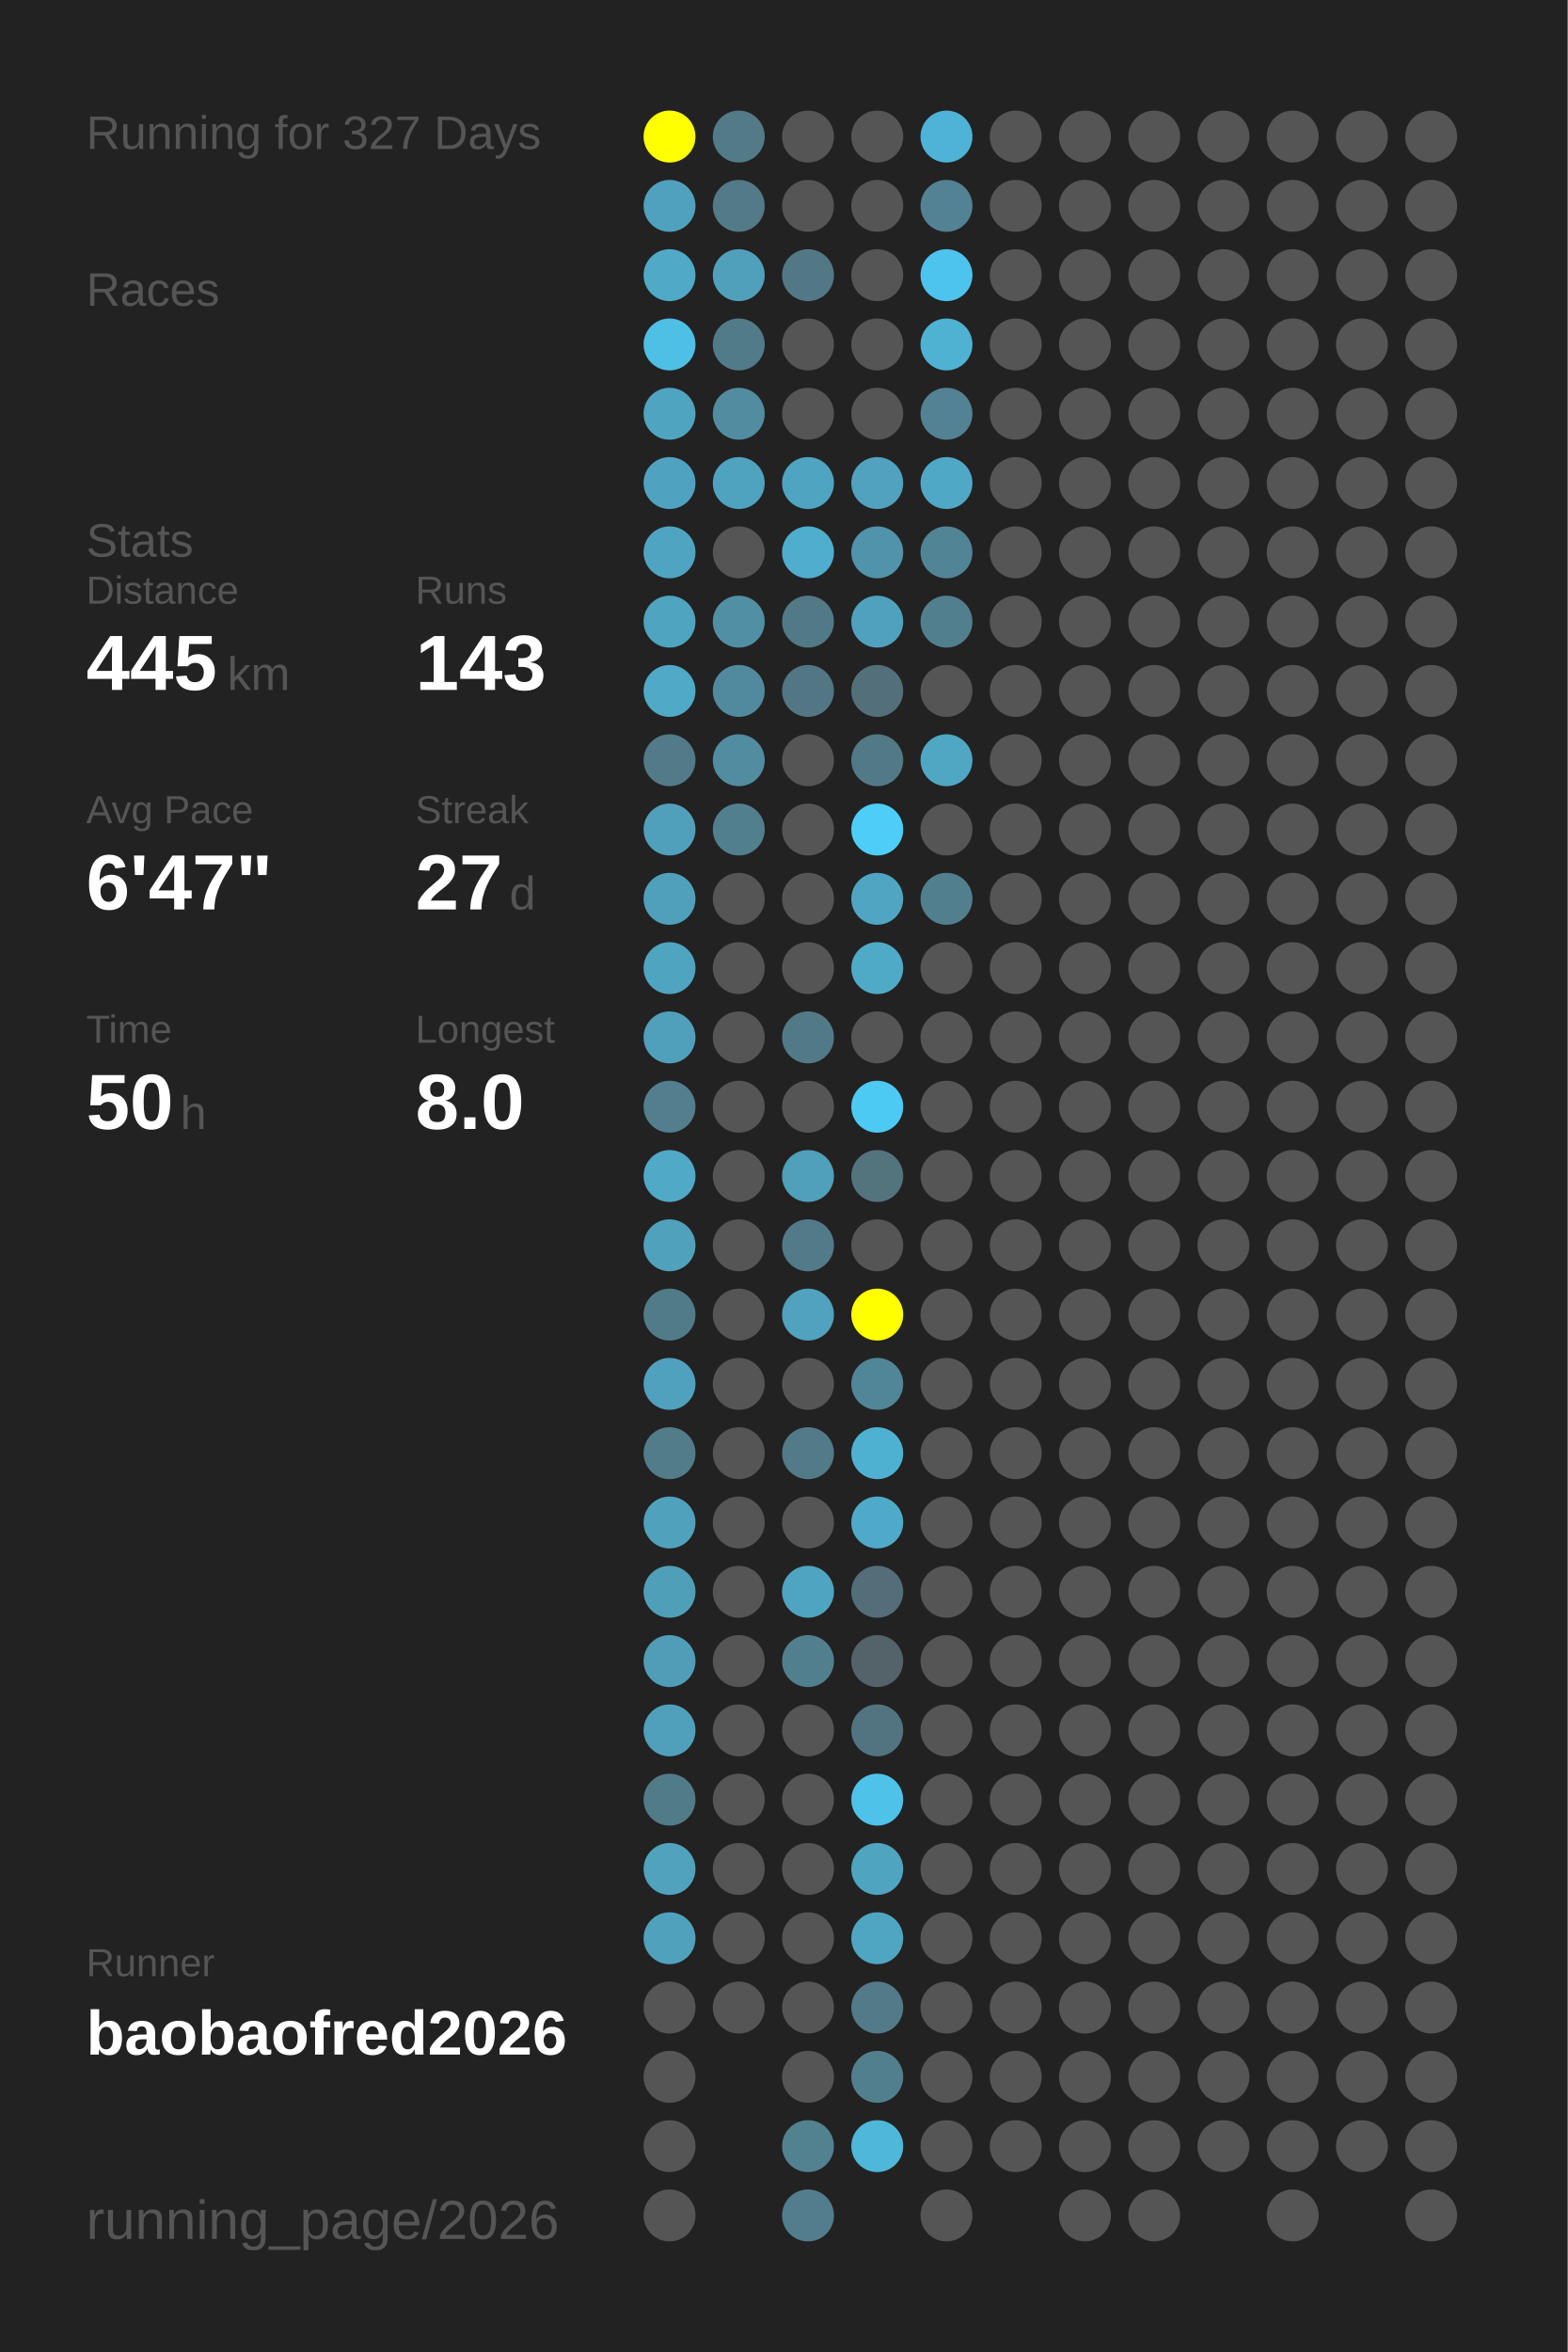
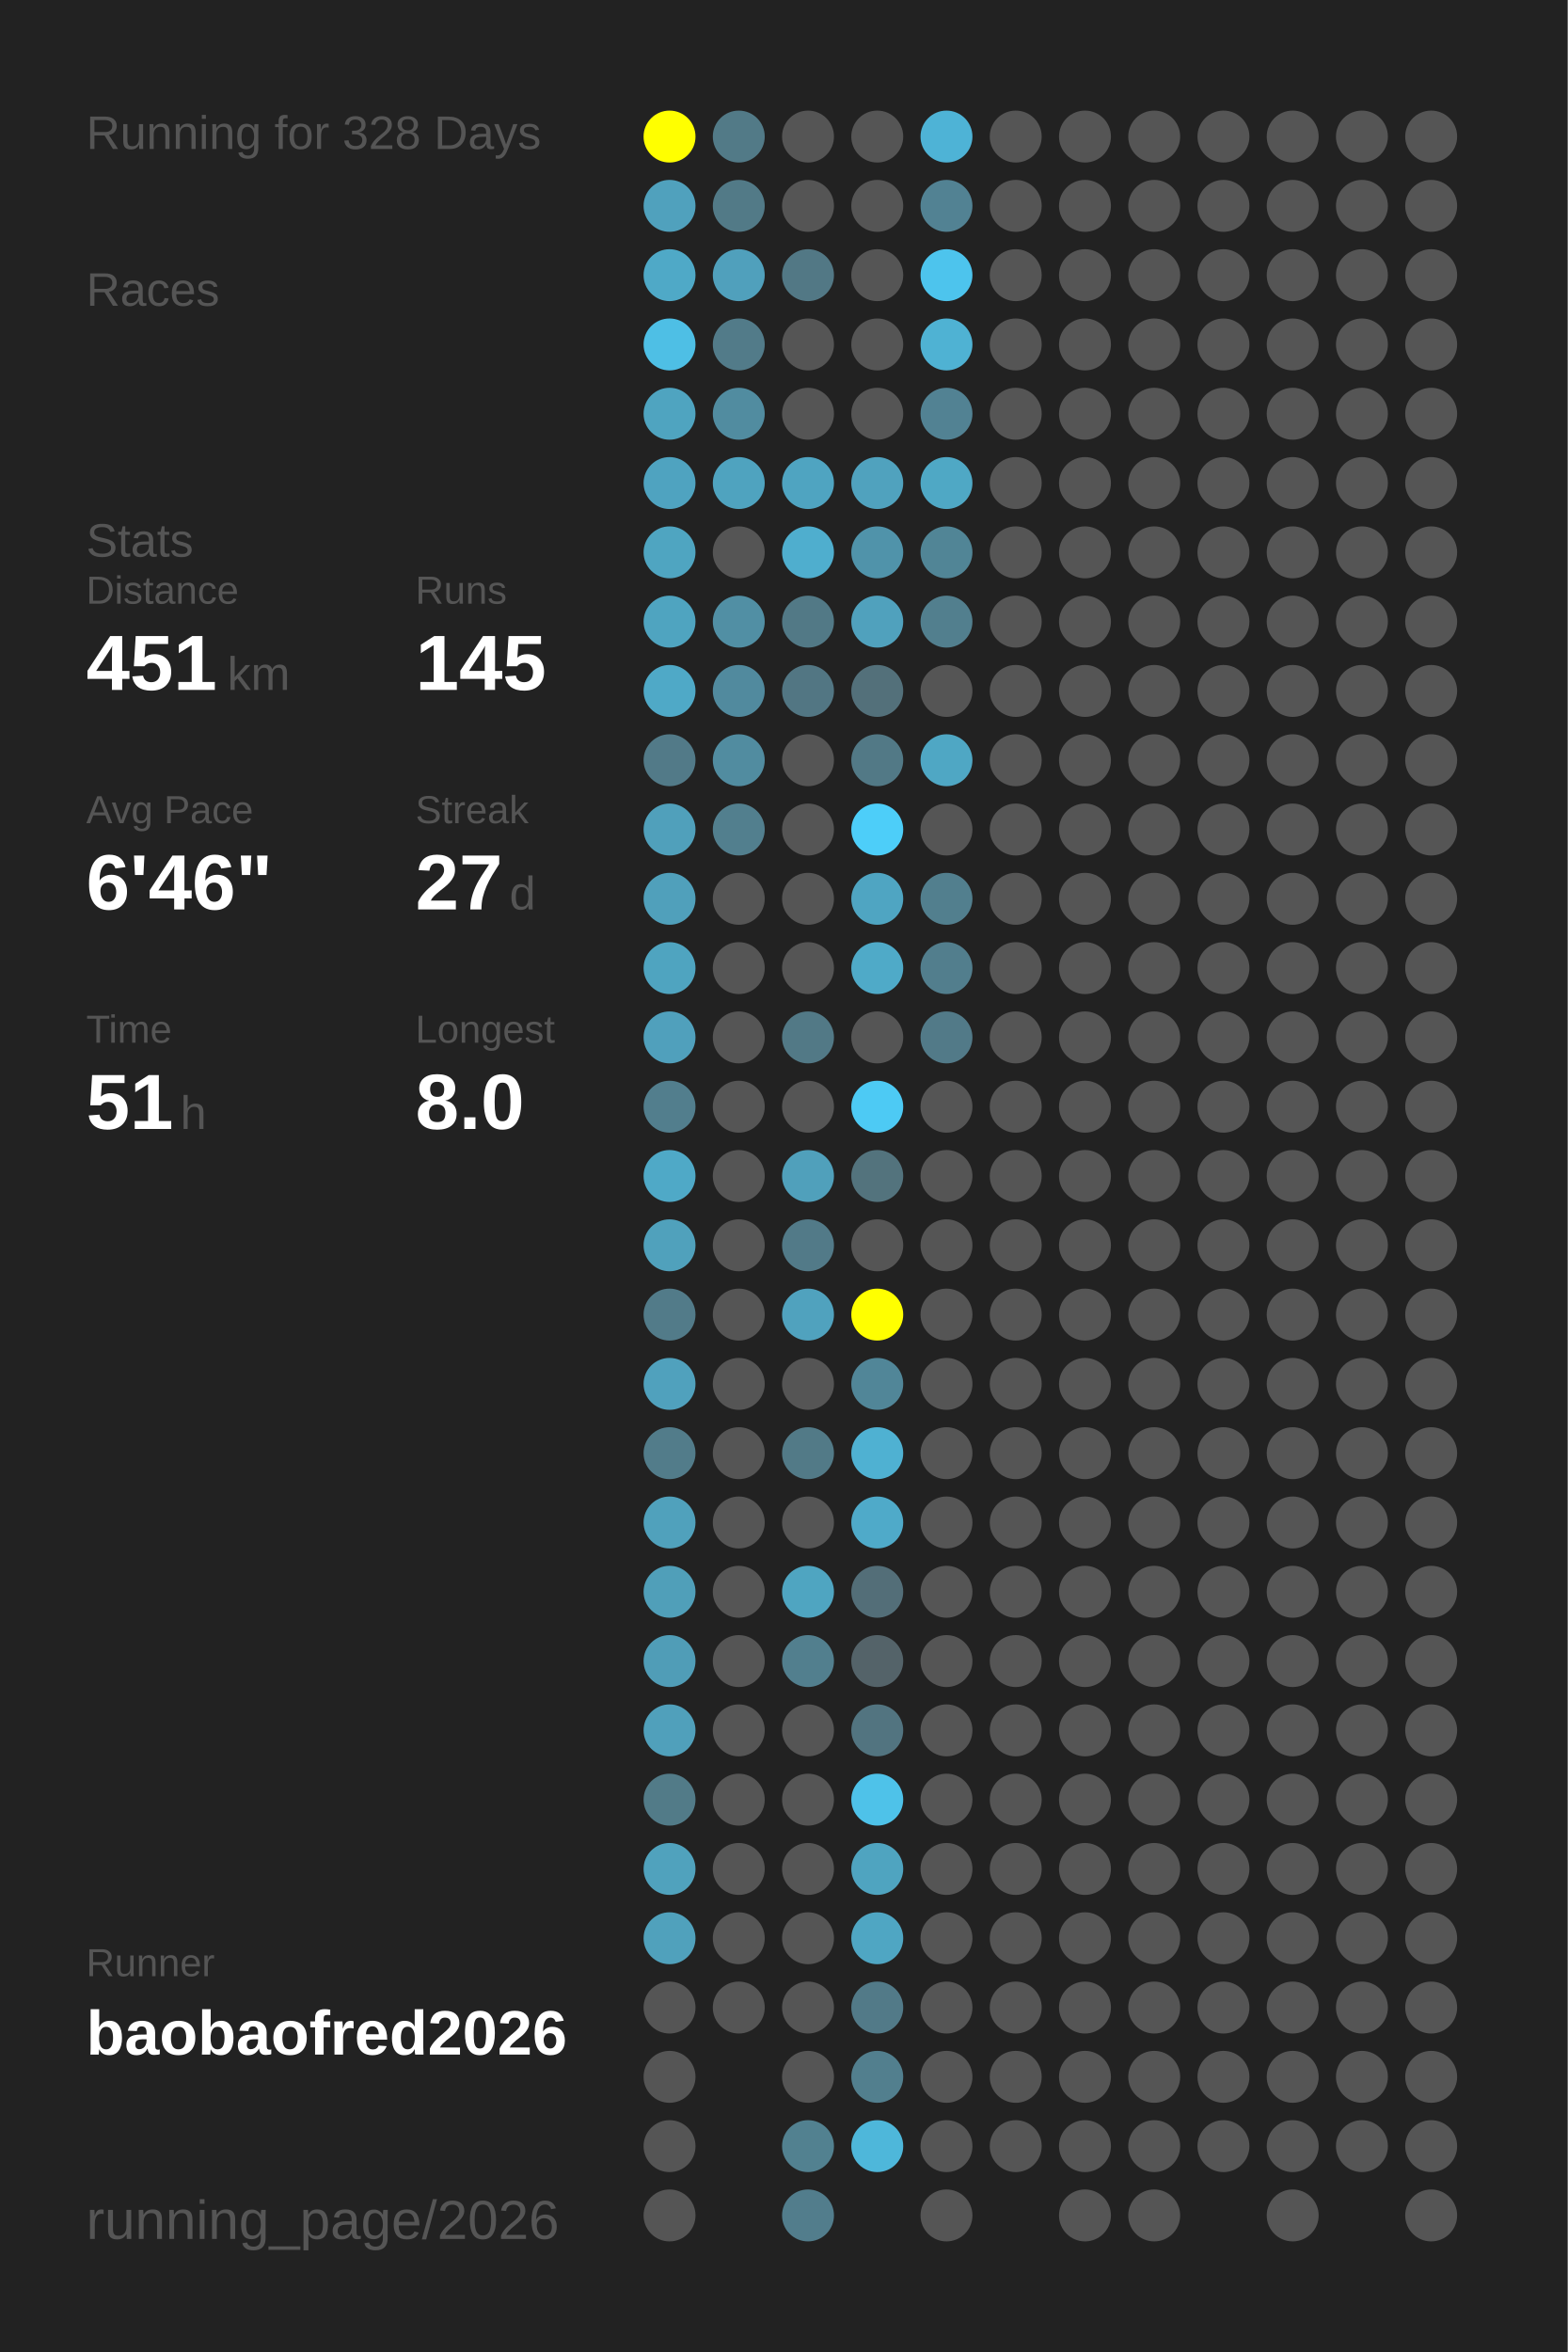
<svg xmlns="http://www.w3.org/2000/svg" baseProfile="full" height="300mm" version="1.1" viewBox="0,0,200,300" width="200mm">
  <defs />
  <rect fill="#222222" height="300" width="200" x="0" y="0" />
-   <text fill="#555555" style="font-size:6px; font-family:Arial;" x="11" y="19">Running for 327 Days</text>
+   <text fill="#555555" style="font-size:6px; font-family:Arial;" x="11" y="19">Running for 328 Days</text>
  <text fill="#555555" style="font-size:6px; font-family:Arial;" x="11" y="39">Races</text>
  <text fill="#555555" style="font-size:6px; font-family:Arial;" x="11" y="71">Stats</text>
  <text fill="#555555" style="font-size:5px; font-family:Arial;" x="11" y="77">Distance</text>
-   <text fill="#FFFFFF" style="font-size:10px; font-family:Arial; font-weight:bold;" x="11" y="88">445</text>
+   <text fill="#FFFFFF" style="font-size:10px; font-family:Arial; font-weight:bold;" x="11" y="88">451</text>
  <text fill="#555555" style="font-size:6px; font-family:Arial;" x="29" y="88">km</text>
  <text fill="#555555" style="font-size:5px; font-family:Arial;" x="53" y="77">Runs</text>
-   <text fill="#FFFFFF" style="font-size:10px; font-family:Arial; font-weight:bold;" x="53" y="88">143</text>
+   <text fill="#FFFFFF" style="font-size:10px; font-family:Arial; font-weight:bold;" x="53" y="88">145</text>
  <text fill="#555555" style="font-size:5px; font-family:Arial;" x="11" y="105">Avg Pace</text>
-   <text fill="#FFFFFF" style="font-size:10px; font-family:Arial; font-weight:bold;" x="11" y="116">6'47"</text>
+   <text fill="#FFFFFF" style="font-size:10px; font-family:Arial; font-weight:bold;" x="11" y="116">6'46"</text>
  <text fill="#555555" style="font-size:5px; font-family:Arial;" x="53" y="105">Streak</text>
  <text fill="#FFFFFF" style="font-size:10px; font-family:Arial; font-weight:bold;" x="53" y="116">27</text>
  <text fill="#555555" style="font-size:6px; font-family:Arial;" x="65" y="116">d</text>
  <text fill="#555555" style="font-size:5px; font-family:Arial;" x="11" y="133">Time</text>
-   <text fill="#FFFFFF" style="font-size:10px; font-family:Arial; font-weight:bold;" x="11" y="144">50</text>
+   <text fill="#FFFFFF" style="font-size:10px; font-family:Arial; font-weight:bold;" x="11" y="144">51</text>
  <text fill="#555555" style="font-size:6px; font-family:Arial;" x="23" y="144">h</text>
  <text fill="#555555" style="font-size:5px; font-family:Arial;" x="53" y="133">Longest</text>
  <text fill="#FFFFFF" style="font-size:10px; font-family:Arial; font-weight:bold;" x="53" y="144">8.0</text>
  <text fill="#555555" style="font-size:5px; font-family:Arial;" x="11" y="252.065">Runner</text>
  <text fill="#FFFFFF" style="font-size:8px; font-family:Arial; font-weight:bold;" x="11" y="262.065">baobaofred2026</text>
  <text fill="#555555" style="font-size:7px; font-family:Arial;" x="11" y="285.581">running_page/2026</text>
  <circle cx="85.417" cy="17.419" fill="#FFFF00" r="3.312" />
  <circle cx="85.417" cy="26.258" fill="#50a1bd" r="3.312" />
  <circle cx="85.417" cy="35.097" fill="#4fa9c7" r="3.312" />
  <circle cx="85.417" cy="43.935" fill="#4ebfe5" r="3.312" />
  <circle cx="85.417" cy="52.774" fill="#4fa4c0" r="3.312" />
  <circle cx="85.417" cy="61.613" fill="#4fa3c0" r="3.312" />
  <circle cx="85.417" cy="70.452" fill="#4fa5c1" r="3.312" />
  <circle cx="85.417" cy="79.29" fill="#4fa4c0" r="3.312" />
  <circle cx="85.417" cy="88.129" fill="#4fa9c7" r="3.312" />
  <circle cx="85.417" cy="96.968" fill="#527a88" r="3.312" />
  <circle cx="85.417" cy="105.806" fill="#50a0bb" r="3.312" />
  <circle cx="85.417" cy="114.645" fill="#50a0bb" r="3.312" />
  <circle cx="85.417" cy="123.484" fill="#4fa4c0" r="3.312" />
  <circle cx="85.417" cy="132.323" fill="#50a0bc" r="3.312" />
  <circle cx="85.417" cy="141.161" fill="#527e8d" r="3.312" />
  <circle cx="85.417" cy="150" fill="#4fa9c7" r="3.312" />
  <circle cx="85.417" cy="158.839" fill="#50a1bc" r="3.312" />
  <circle cx="85.417" cy="167.677" fill="#527b89" r="3.312" />
  <circle cx="85.417" cy="176.516" fill="#50a1bd" r="3.312" />
  <circle cx="85.417" cy="185.355" fill="#527c8a" r="3.312" />
  <circle cx="85.417" cy="194.194" fill="#50a1bc" r="3.312" />
  <circle cx="85.417" cy="203.032" fill="#509fb9" r="3.312" />
  <circle cx="85.417" cy="211.871" fill="#509db7" r="3.312" />
  <circle cx="85.417" cy="220.71" fill="#50a0bb" r="3.312" />
  <circle cx="85.417" cy="229.548" fill="#527b88" r="3.312" />
  <circle cx="85.417" cy="238.387" fill="#50a2bd" r="3.312" />
  <circle cx="85.417" cy="247.226" fill="#50a1bc" r="3.312" />
  <circle cx="85.417" cy="256.065" fill="#555555" r="3.312" />
  <circle cx="85.417" cy="264.903" fill="#555555" r="3.312" />
  <circle cx="85.417" cy="273.742" fill="#555555" r="3.312" />
  <circle cx="85.417" cy="282.581" fill="#555555" r="3.312" />
  <circle cx="94.25" cy="17.419" fill="#527a87" r="3.312" />
  <circle cx="94.25" cy="26.258" fill="#527a87" r="3.312" />
  <circle cx="94.25" cy="35.097" fill="#50a0bc" r="3.312" />
  <circle cx="94.25" cy="43.935" fill="#527b89" r="3.312" />
  <circle cx="94.25" cy="52.774" fill="#518ca0" r="3.312" />
  <circle cx="94.25" cy="61.613" fill="#4fa3bf" r="3.312" />
  <circle cx="94.25" cy="70.452" fill="#555555" r="3.312" />
  <circle cx="94.25" cy="79.29" fill="#518fa4" r="3.312" />
  <circle cx="94.25" cy="88.129" fill="#518a9e" r="3.312" />
  <circle cx="94.25" cy="96.968" fill="#518ca0" r="3.312" />
  <circle cx="94.25" cy="105.806" fill="#527f8e" r="3.312" />
  <circle cx="94.25" cy="114.645" fill="#555555" r="3.312" />
  <circle cx="94.25" cy="123.484" fill="#555555" r="3.312" />
  <circle cx="94.25" cy="132.323" fill="#555555" r="3.312" />
  <circle cx="94.25" cy="141.161" fill="#555555" r="3.312" />
  <circle cx="94.25" cy="150" fill="#555555" r="3.312" />
  <circle cx="94.25" cy="158.839" fill="#555555" r="3.312" />
  <circle cx="94.25" cy="167.677" fill="#555555" r="3.312" />
  <circle cx="94.25" cy="176.516" fill="#555555" r="3.312" />
  <circle cx="94.25" cy="185.355" fill="#555555" r="3.312" />
  <circle cx="94.25" cy="194.194" fill="#555555" r="3.312" />
  <circle cx="94.25" cy="203.032" fill="#555555" r="3.312" />
  <circle cx="94.25" cy="211.871" fill="#555555" r="3.312" />
  <circle cx="94.25" cy="220.71" fill="#555555" r="3.312" />
  <circle cx="94.25" cy="229.548" fill="#555555" r="3.312" />
  <circle cx="94.25" cy="238.387" fill="#555555" r="3.312" />
  <circle cx="94.25" cy="247.226" fill="#555555" r="3.312" />
  <circle cx="94.25" cy="256.065" fill="#555555" r="3.312" />
  <circle cx="103.083" cy="17.419" fill="#555555" r="3.312" />
  <circle cx="103.083" cy="26.258" fill="#555555" r="3.312" />
  <circle cx="103.083" cy="35.097" fill="#527885" r="3.312" />
  <circle cx="103.083" cy="43.935" fill="#555555" r="3.312" />
  <circle cx="103.083" cy="52.774" fill="#555555" r="3.312" />
  <circle cx="103.083" cy="61.613" fill="#4fa4c1" r="3.312" />
  <circle cx="103.083" cy="70.452" fill="#4faece" r="3.312" />
  <circle cx="103.083" cy="79.29" fill="#527986" r="3.312" />
  <circle cx="103.083" cy="88.129" fill="#527683" r="3.312" />
  <circle cx="103.083" cy="96.968" fill="#555555" r="3.312" />
  <circle cx="103.083" cy="105.806" fill="#555555" r="3.312" />
  <circle cx="103.083" cy="114.645" fill="#555555" r="3.312" />
  <circle cx="103.083" cy="123.484" fill="#555555" r="3.312" />
  <circle cx="103.083" cy="132.323" fill="#527986" r="3.312" />
  <circle cx="103.083" cy="141.161" fill="#555555" r="3.312" />
  <circle cx="103.083" cy="150" fill="#50a0bb" r="3.312" />
  <circle cx="103.083" cy="158.839" fill="#527a88" r="3.312" />
  <circle cx="103.083" cy="167.677" fill="#50a2be" r="3.312" />
  <circle cx="103.083" cy="176.516" fill="#555555" r="3.312" />
  <circle cx="103.083" cy="185.355" fill="#527a87" r="3.312" />
  <circle cx="103.083" cy="194.194" fill="#555555" r="3.312" />
  <circle cx="103.083" cy="203.032" fill="#4fa5c1" r="3.312" />
  <circle cx="103.083" cy="211.871" fill="#527f8e" r="3.312" />
  <circle cx="103.083" cy="220.71" fill="#555555" r="3.312" />
  <circle cx="103.083" cy="229.548" fill="#555555" r="3.312" />
  <circle cx="103.083" cy="238.387" fill="#555555" r="3.312" />
  <circle cx="103.083" cy="247.226" fill="#555555" r="3.312" />
  <circle cx="103.083" cy="256.065" fill="#555555" r="3.312" />
  <circle cx="103.083" cy="264.903" fill="#555555" r="3.312" />
  <circle cx="103.083" cy="273.742" fill="#528190" r="3.312" />
  <circle cx="103.083" cy="282.581" fill="#527d8c" r="3.312" />
  <circle cx="111.917" cy="17.419" fill="#555555" r="3.312" />
  <circle cx="111.917" cy="26.258" fill="#555555" r="3.312" />
  <circle cx="111.917" cy="35.097" fill="#555555" r="3.312" />
  <circle cx="111.917" cy="43.935" fill="#555555" r="3.312" />
  <circle cx="111.917" cy="52.774" fill="#555555" r="3.312" />
  <circle cx="111.917" cy="61.613" fill="#50a2be" r="3.312" />
  <circle cx="111.917" cy="70.452" fill="#5093aa" r="3.312" />
  <circle cx="111.917" cy="79.29" fill="#50a1bd" r="3.312" />
  <circle cx="111.917" cy="88.129" fill="#53707a" r="3.312" />
  <circle cx="111.917" cy="96.968" fill="#527986" r="3.312" />
  <circle cx="111.917" cy="105.806" fill="#4dcef9" r="3.312" />
  <circle cx="111.917" cy="114.645" fill="#4fa5c2" r="3.312" />
  <circle cx="111.917" cy="123.484" fill="#4faac8" r="3.312" />
  <circle cx="111.917" cy="132.323" fill="#555555" r="3.312" />
  <circle cx="111.917" cy="141.161" fill="#4dcaf4" r="3.312" />
  <circle cx="111.917" cy="150" fill="#53737d" r="3.312" />
  <circle cx="111.917" cy="158.839" fill="#555555" r="3.312" />
  <circle cx="111.917" cy="167.677" fill="#FFFF00" r="3.312" />
  <circle cx="111.917" cy="176.516" fill="#518698" r="3.312" />
  <circle cx="111.917" cy="185.355" fill="#4fb1d2" r="3.312" />
  <circle cx="111.917" cy="194.194" fill="#4faac9" r="3.312" />
  <circle cx="111.917" cy="203.032" fill="#536e78" r="3.312" />
  <circle cx="111.917" cy="211.871" fill="#546369" r="3.312" />
  <circle cx="111.917" cy="220.71" fill="#527480" r="3.312" />
  <circle cx="111.917" cy="229.548" fill="#4ec2e9" r="3.312" />
  <circle cx="111.917" cy="238.387" fill="#4fa4c0" r="3.312" />
  <circle cx="111.917" cy="247.226" fill="#4fa6c3" r="3.312" />
  <circle cx="111.917" cy="256.065" fill="#527a88" r="3.312" />
  <circle cx="111.917" cy="264.903" fill="#527f8e" r="3.312" />
  <circle cx="111.917" cy="273.742" fill="#4eb7da" r="3.312" />
  <circle cx="120.75" cy="17.419" fill="#4eb3d6" r="3.312" />
  <circle cx="120.75" cy="26.258" fill="#528293" r="3.312" />
  <circle cx="120.75" cy="35.097" fill="#4dc4ed" r="3.312" />
  <circle cx="120.75" cy="43.935" fill="#4fb2d3" r="3.312" />
  <circle cx="120.75" cy="52.774" fill="#528293" r="3.312" />
  <circle cx="120.75" cy="61.613" fill="#4fa8c5" r="3.312" />
  <circle cx="120.75" cy="70.452" fill="#518596" r="3.312" />
  <circle cx="120.75" cy="79.29" fill="#527f8e" r="3.312" />
  <circle cx="120.75" cy="88.129" fill="#555555" r="3.312" />
  <circle cx="120.75" cy="96.968" fill="#4fa7c4" r="3.312" />
  <circle cx="120.75" cy="105.806" fill="#555555" r="3.312" />
  <circle cx="120.75" cy="114.645" fill="#527f8e" r="3.312" />
-   <circle cx="120.75" cy="123.484" fill="#555555" r="3.312" />
-   <circle cx="120.75" cy="132.323" fill="#555555" r="3.312" />
+   <circle cx="120.75" cy="123.484" fill="#527e8d" r="3.312" />
+   <circle cx="120.75" cy="132.323" fill="#527a88" r="3.312" />
  <circle cx="120.75" cy="141.161" fill="#555555" r="3.312" />
  <circle cx="120.75" cy="150" fill="#555555" r="3.312" />
  <circle cx="120.75" cy="158.839" fill="#555555" r="3.312" />
  <circle cx="120.75" cy="167.677" fill="#555555" r="3.312" />
  <circle cx="120.75" cy="176.516" fill="#555555" r="3.312" />
  <circle cx="120.75" cy="185.355" fill="#555555" r="3.312" />
  <circle cx="120.75" cy="194.194" fill="#555555" r="3.312" />
  <circle cx="120.75" cy="203.032" fill="#555555" r="3.312" />
  <circle cx="120.75" cy="211.871" fill="#555555" r="3.312" />
  <circle cx="120.75" cy="220.71" fill="#555555" r="3.312" />
  <circle cx="120.75" cy="229.548" fill="#555555" r="3.312" />
  <circle cx="120.75" cy="238.387" fill="#555555" r="3.312" />
  <circle cx="120.75" cy="247.226" fill="#555555" r="3.312" />
  <circle cx="120.75" cy="256.065" fill="#555555" r="3.312" />
  <circle cx="120.75" cy="264.903" fill="#555555" r="3.312" />
  <circle cx="120.75" cy="273.742" fill="#555555" r="3.312" />
  <circle cx="120.75" cy="282.581" fill="#555555" r="3.312" />
  <circle cx="129.583" cy="17.419" fill="#555555" r="3.312" />
  <circle cx="129.583" cy="26.258" fill="#555555" r="3.312" />
  <circle cx="129.583" cy="35.097" fill="#555555" r="3.312" />
  <circle cx="129.583" cy="43.935" fill="#555555" r="3.312" />
  <circle cx="129.583" cy="52.774" fill="#555555" r="3.312" />
  <circle cx="129.583" cy="61.613" fill="#555555" r="3.312" />
  <circle cx="129.583" cy="70.452" fill="#555555" r="3.312" />
  <circle cx="129.583" cy="79.29" fill="#555555" r="3.312" />
  <circle cx="129.583" cy="88.129" fill="#555555" r="3.312" />
  <circle cx="129.583" cy="96.968" fill="#555555" r="3.312" />
  <circle cx="129.583" cy="105.806" fill="#555555" r="3.312" />
  <circle cx="129.583" cy="114.645" fill="#555555" r="3.312" />
  <circle cx="129.583" cy="123.484" fill="#555555" r="3.312" />
  <circle cx="129.583" cy="132.323" fill="#555555" r="3.312" />
  <circle cx="129.583" cy="141.161" fill="#555555" r="3.312" />
  <circle cx="129.583" cy="150" fill="#555555" r="3.312" />
  <circle cx="129.583" cy="158.839" fill="#555555" r="3.312" />
  <circle cx="129.583" cy="167.677" fill="#555555" r="3.312" />
  <circle cx="129.583" cy="176.516" fill="#555555" r="3.312" />
  <circle cx="129.583" cy="185.355" fill="#555555" r="3.312" />
  <circle cx="129.583" cy="194.194" fill="#555555" r="3.312" />
  <circle cx="129.583" cy="203.032" fill="#555555" r="3.312" />
  <circle cx="129.583" cy="211.871" fill="#555555" r="3.312" />
  <circle cx="129.583" cy="220.71" fill="#555555" r="3.312" />
  <circle cx="129.583" cy="229.548" fill="#555555" r="3.312" />
  <circle cx="129.583" cy="238.387" fill="#555555" r="3.312" />
  <circle cx="129.583" cy="247.226" fill="#555555" r="3.312" />
  <circle cx="129.583" cy="256.065" fill="#555555" r="3.312" />
  <circle cx="129.583" cy="264.903" fill="#555555" r="3.312" />
  <circle cx="129.583" cy="273.742" fill="#555555" r="3.312" />
  <circle cx="138.417" cy="17.419" fill="#555555" r="3.312" />
  <circle cx="138.417" cy="26.258" fill="#555555" r="3.312" />
  <circle cx="138.417" cy="35.097" fill="#555555" r="3.312" />
  <circle cx="138.417" cy="43.935" fill="#555555" r="3.312" />
  <circle cx="138.417" cy="52.774" fill="#555555" r="3.312" />
  <circle cx="138.417" cy="61.613" fill="#555555" r="3.312" />
  <circle cx="138.417" cy="70.452" fill="#555555" r="3.312" />
  <circle cx="138.417" cy="79.29" fill="#555555" r="3.312" />
  <circle cx="138.417" cy="88.129" fill="#555555" r="3.312" />
  <circle cx="138.417" cy="96.968" fill="#555555" r="3.312" />
  <circle cx="138.417" cy="105.806" fill="#555555" r="3.312" />
  <circle cx="138.417" cy="114.645" fill="#555555" r="3.312" />
  <circle cx="138.417" cy="123.484" fill="#555555" r="3.312" />
  <circle cx="138.417" cy="132.323" fill="#555555" r="3.312" />
  <circle cx="138.417" cy="141.161" fill="#555555" r="3.312" />
  <circle cx="138.417" cy="150" fill="#555555" r="3.312" />
  <circle cx="138.417" cy="158.839" fill="#555555" r="3.312" />
  <circle cx="138.417" cy="167.677" fill="#555555" r="3.312" />
  <circle cx="138.417" cy="176.516" fill="#555555" r="3.312" />
  <circle cx="138.417" cy="185.355" fill="#555555" r="3.312" />
  <circle cx="138.417" cy="194.194" fill="#555555" r="3.312" />
  <circle cx="138.417" cy="203.032" fill="#555555" r="3.312" />
  <circle cx="138.417" cy="211.871" fill="#555555" r="3.312" />
  <circle cx="138.417" cy="220.71" fill="#555555" r="3.312" />
  <circle cx="138.417" cy="229.548" fill="#555555" r="3.312" />
  <circle cx="138.417" cy="238.387" fill="#555555" r="3.312" />
  <circle cx="138.417" cy="247.226" fill="#555555" r="3.312" />
  <circle cx="138.417" cy="256.065" fill="#555555" r="3.312" />
  <circle cx="138.417" cy="264.903" fill="#555555" r="3.312" />
  <circle cx="138.417" cy="273.742" fill="#555555" r="3.312" />
  <circle cx="138.417" cy="282.581" fill="#555555" r="3.312" />
  <circle cx="147.25" cy="17.419" fill="#555555" r="3.312" />
  <circle cx="147.25" cy="26.258" fill="#555555" r="3.312" />
  <circle cx="147.25" cy="35.097" fill="#555555" r="3.312" />
  <circle cx="147.25" cy="43.935" fill="#555555" r="3.312" />
  <circle cx="147.25" cy="52.774" fill="#555555" r="3.312" />
  <circle cx="147.25" cy="61.613" fill="#555555" r="3.312" />
  <circle cx="147.25" cy="70.452" fill="#555555" r="3.312" />
  <circle cx="147.25" cy="79.29" fill="#555555" r="3.312" />
  <circle cx="147.25" cy="88.129" fill="#555555" r="3.312" />
  <circle cx="147.25" cy="96.968" fill="#555555" r="3.312" />
  <circle cx="147.25" cy="105.806" fill="#555555" r="3.312" />
  <circle cx="147.25" cy="114.645" fill="#555555" r="3.312" />
  <circle cx="147.25" cy="123.484" fill="#555555" r="3.312" />
  <circle cx="147.25" cy="132.323" fill="#555555" r="3.312" />
  <circle cx="147.25" cy="141.161" fill="#555555" r="3.312" />
  <circle cx="147.25" cy="150" fill="#555555" r="3.312" />
  <circle cx="147.25" cy="158.839" fill="#555555" r="3.312" />
  <circle cx="147.25" cy="167.677" fill="#555555" r="3.312" />
  <circle cx="147.25" cy="176.516" fill="#555555" r="3.312" />
  <circle cx="147.25" cy="185.355" fill="#555555" r="3.312" />
  <circle cx="147.25" cy="194.194" fill="#555555" r="3.312" />
  <circle cx="147.25" cy="203.032" fill="#555555" r="3.312" />
  <circle cx="147.25" cy="211.871" fill="#555555" r="3.312" />
  <circle cx="147.25" cy="220.71" fill="#555555" r="3.312" />
  <circle cx="147.25" cy="229.548" fill="#555555" r="3.312" />
  <circle cx="147.25" cy="238.387" fill="#555555" r="3.312" />
  <circle cx="147.25" cy="247.226" fill="#555555" r="3.312" />
  <circle cx="147.25" cy="256.065" fill="#555555" r="3.312" />
  <circle cx="147.25" cy="264.903" fill="#555555" r="3.312" />
  <circle cx="147.25" cy="273.742" fill="#555555" r="3.312" />
  <circle cx="147.25" cy="282.581" fill="#555555" r="3.312" />
  <circle cx="156.083" cy="17.419" fill="#555555" r="3.312" />
  <circle cx="156.083" cy="26.258" fill="#555555" r="3.312" />
  <circle cx="156.083" cy="35.097" fill="#555555" r="3.312" />
  <circle cx="156.083" cy="43.935" fill="#555555" r="3.312" />
  <circle cx="156.083" cy="52.774" fill="#555555" r="3.312" />
  <circle cx="156.083" cy="61.613" fill="#555555" r="3.312" />
  <circle cx="156.083" cy="70.452" fill="#555555" r="3.312" />
  <circle cx="156.083" cy="79.29" fill="#555555" r="3.312" />
  <circle cx="156.083" cy="88.129" fill="#555555" r="3.312" />
  <circle cx="156.083" cy="96.968" fill="#555555" r="3.312" />
  <circle cx="156.083" cy="105.806" fill="#555555" r="3.312" />
  <circle cx="156.083" cy="114.645" fill="#555555" r="3.312" />
  <circle cx="156.083" cy="123.484" fill="#555555" r="3.312" />
  <circle cx="156.083" cy="132.323" fill="#555555" r="3.312" />
  <circle cx="156.083" cy="141.161" fill="#555555" r="3.312" />
  <circle cx="156.083" cy="150" fill="#555555" r="3.312" />
  <circle cx="156.083" cy="158.839" fill="#555555" r="3.312" />
  <circle cx="156.083" cy="167.677" fill="#555555" r="3.312" />
  <circle cx="156.083" cy="176.516" fill="#555555" r="3.312" />
  <circle cx="156.083" cy="185.355" fill="#555555" r="3.312" />
  <circle cx="156.083" cy="194.194" fill="#555555" r="3.312" />
  <circle cx="156.083" cy="203.032" fill="#555555" r="3.312" />
  <circle cx="156.083" cy="211.871" fill="#555555" r="3.312" />
  <circle cx="156.083" cy="220.71" fill="#555555" r="3.312" />
  <circle cx="156.083" cy="229.548" fill="#555555" r="3.312" />
  <circle cx="156.083" cy="238.387" fill="#555555" r="3.312" />
  <circle cx="156.083" cy="247.226" fill="#555555" r="3.312" />
  <circle cx="156.083" cy="256.065" fill="#555555" r="3.312" />
  <circle cx="156.083" cy="264.903" fill="#555555" r="3.312" />
  <circle cx="156.083" cy="273.742" fill="#555555" r="3.312" />
  <circle cx="164.917" cy="17.419" fill="#555555" r="3.312" />
  <circle cx="164.917" cy="26.258" fill="#555555" r="3.312" />
  <circle cx="164.917" cy="35.097" fill="#555555" r="3.312" />
  <circle cx="164.917" cy="43.935" fill="#555555" r="3.312" />
  <circle cx="164.917" cy="52.774" fill="#555555" r="3.312" />
  <circle cx="164.917" cy="61.613" fill="#555555" r="3.312" />
  <circle cx="164.917" cy="70.452" fill="#555555" r="3.312" />
  <circle cx="164.917" cy="79.29" fill="#555555" r="3.312" />
  <circle cx="164.917" cy="88.129" fill="#555555" r="3.312" />
  <circle cx="164.917" cy="96.968" fill="#555555" r="3.312" />
  <circle cx="164.917" cy="105.806" fill="#555555" r="3.312" />
  <circle cx="164.917" cy="114.645" fill="#555555" r="3.312" />
  <circle cx="164.917" cy="123.484" fill="#555555" r="3.312" />
  <circle cx="164.917" cy="132.323" fill="#555555" r="3.312" />
  <circle cx="164.917" cy="141.161" fill="#555555" r="3.312" />
  <circle cx="164.917" cy="150" fill="#555555" r="3.312" />
  <circle cx="164.917" cy="158.839" fill="#555555" r="3.312" />
  <circle cx="164.917" cy="167.677" fill="#555555" r="3.312" />
  <circle cx="164.917" cy="176.516" fill="#555555" r="3.312" />
  <circle cx="164.917" cy="185.355" fill="#555555" r="3.312" />
  <circle cx="164.917" cy="194.194" fill="#555555" r="3.312" />
  <circle cx="164.917" cy="203.032" fill="#555555" r="3.312" />
  <circle cx="164.917" cy="211.871" fill="#555555" r="3.312" />
  <circle cx="164.917" cy="220.71" fill="#555555" r="3.312" />
  <circle cx="164.917" cy="229.548" fill="#555555" r="3.312" />
  <circle cx="164.917" cy="238.387" fill="#555555" r="3.312" />
  <circle cx="164.917" cy="247.226" fill="#555555" r="3.312" />
  <circle cx="164.917" cy="256.065" fill="#555555" r="3.312" />
  <circle cx="164.917" cy="264.903" fill="#555555" r="3.312" />
  <circle cx="164.917" cy="273.742" fill="#555555" r="3.312" />
  <circle cx="164.917" cy="282.581" fill="#555555" r="3.312" />
  <circle cx="173.75" cy="17.419" fill="#555555" r="3.312" />
  <circle cx="173.75" cy="26.258" fill="#555555" r="3.312" />
  <circle cx="173.75" cy="35.097" fill="#555555" r="3.312" />
  <circle cx="173.75" cy="43.935" fill="#555555" r="3.312" />
  <circle cx="173.75" cy="52.774" fill="#555555" r="3.312" />
  <circle cx="173.75" cy="61.613" fill="#555555" r="3.312" />
  <circle cx="173.75" cy="70.452" fill="#555555" r="3.312" />
  <circle cx="173.75" cy="79.29" fill="#555555" r="3.312" />
  <circle cx="173.75" cy="88.129" fill="#555555" r="3.312" />
  <circle cx="173.75" cy="96.968" fill="#555555" r="3.312" />
  <circle cx="173.75" cy="105.806" fill="#555555" r="3.312" />
  <circle cx="173.75" cy="114.645" fill="#555555" r="3.312" />
  <circle cx="173.75" cy="123.484" fill="#555555" r="3.312" />
  <circle cx="173.75" cy="132.323" fill="#555555" r="3.312" />
  <circle cx="173.75" cy="141.161" fill="#555555" r="3.312" />
  <circle cx="173.75" cy="150" fill="#555555" r="3.312" />
  <circle cx="173.75" cy="158.839" fill="#555555" r="3.312" />
  <circle cx="173.75" cy="167.677" fill="#555555" r="3.312" />
  <circle cx="173.75" cy="176.516" fill="#555555" r="3.312" />
  <circle cx="173.75" cy="185.355" fill="#555555" r="3.312" />
  <circle cx="173.75" cy="194.194" fill="#555555" r="3.312" />
  <circle cx="173.75" cy="203.032" fill="#555555" r="3.312" />
  <circle cx="173.75" cy="211.871" fill="#555555" r="3.312" />
  <circle cx="173.75" cy="220.71" fill="#555555" r="3.312" />
  <circle cx="173.75" cy="229.548" fill="#555555" r="3.312" />
  <circle cx="173.75" cy="238.387" fill="#555555" r="3.312" />
  <circle cx="173.75" cy="247.226" fill="#555555" r="3.312" />
  <circle cx="173.75" cy="256.065" fill="#555555" r="3.312" />
  <circle cx="173.75" cy="264.903" fill="#555555" r="3.312" />
  <circle cx="173.75" cy="273.742" fill="#555555" r="3.312" />
  <circle cx="182.583" cy="17.419" fill="#555555" r="3.312" />
  <circle cx="182.583" cy="26.258" fill="#555555" r="3.312" />
  <circle cx="182.583" cy="35.097" fill="#555555" r="3.312" />
  <circle cx="182.583" cy="43.935" fill="#555555" r="3.312" />
  <circle cx="182.583" cy="52.774" fill="#555555" r="3.312" />
  <circle cx="182.583" cy="61.613" fill="#555555" r="3.312" />
  <circle cx="182.583" cy="70.452" fill="#555555" r="3.312" />
  <circle cx="182.583" cy="79.29" fill="#555555" r="3.312" />
  <circle cx="182.583" cy="88.129" fill="#555555" r="3.312" />
  <circle cx="182.583" cy="96.968" fill="#555555" r="3.312" />
  <circle cx="182.583" cy="105.806" fill="#555555" r="3.312" />
  <circle cx="182.583" cy="114.645" fill="#555555" r="3.312" />
  <circle cx="182.583" cy="123.484" fill="#555555" r="3.312" />
  <circle cx="182.583" cy="132.323" fill="#555555" r="3.312" />
  <circle cx="182.583" cy="141.161" fill="#555555" r="3.312" />
  <circle cx="182.583" cy="150" fill="#555555" r="3.312" />
  <circle cx="182.583" cy="158.839" fill="#555555" r="3.312" />
  <circle cx="182.583" cy="167.677" fill="#555555" r="3.312" />
  <circle cx="182.583" cy="176.516" fill="#555555" r="3.312" />
  <circle cx="182.583" cy="185.355" fill="#555555" r="3.312" />
  <circle cx="182.583" cy="194.194" fill="#555555" r="3.312" />
  <circle cx="182.583" cy="203.032" fill="#555555" r="3.312" />
  <circle cx="182.583" cy="211.871" fill="#555555" r="3.312" />
  <circle cx="182.583" cy="220.71" fill="#555555" r="3.312" />
  <circle cx="182.583" cy="229.548" fill="#555555" r="3.312" />
  <circle cx="182.583" cy="238.387" fill="#555555" r="3.312" />
  <circle cx="182.583" cy="247.226" fill="#555555" r="3.312" />
  <circle cx="182.583" cy="256.065" fill="#555555" r="3.312" />
  <circle cx="182.583" cy="264.903" fill="#555555" r="3.312" />
  <circle cx="182.583" cy="273.742" fill="#555555" r="3.312" />
  <circle cx="182.583" cy="282.581" fill="#555555" r="3.312" />
</svg>
